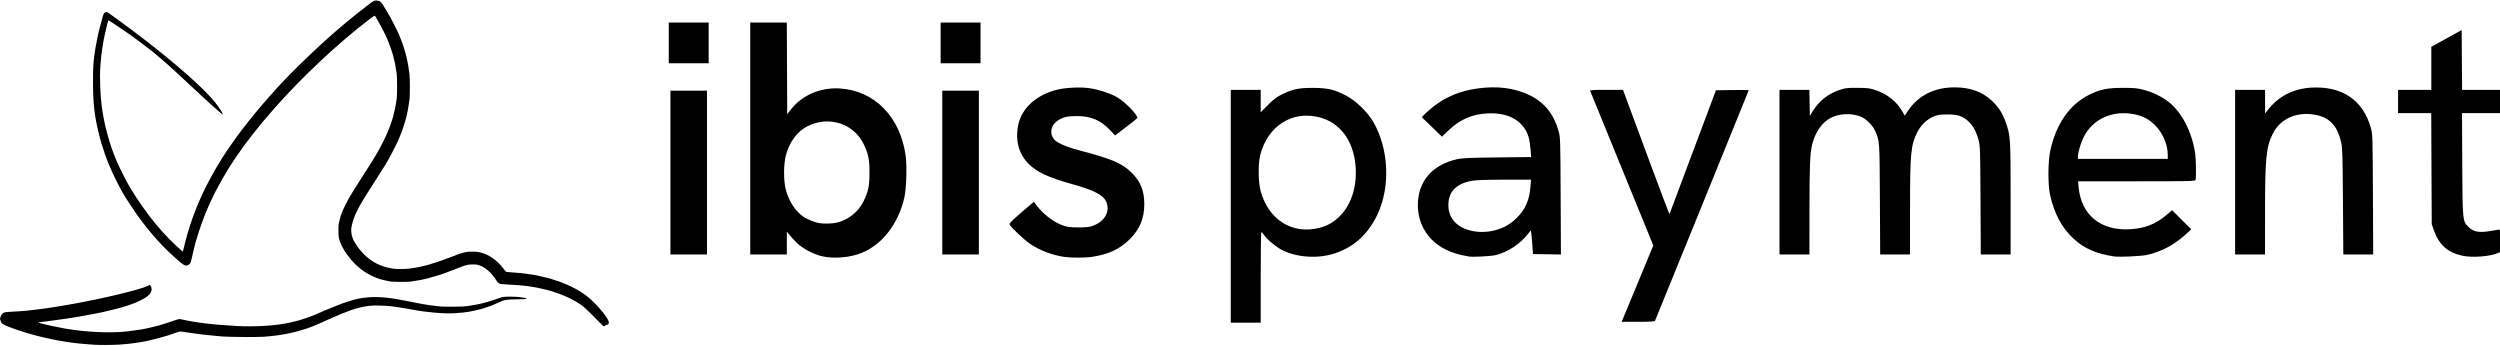
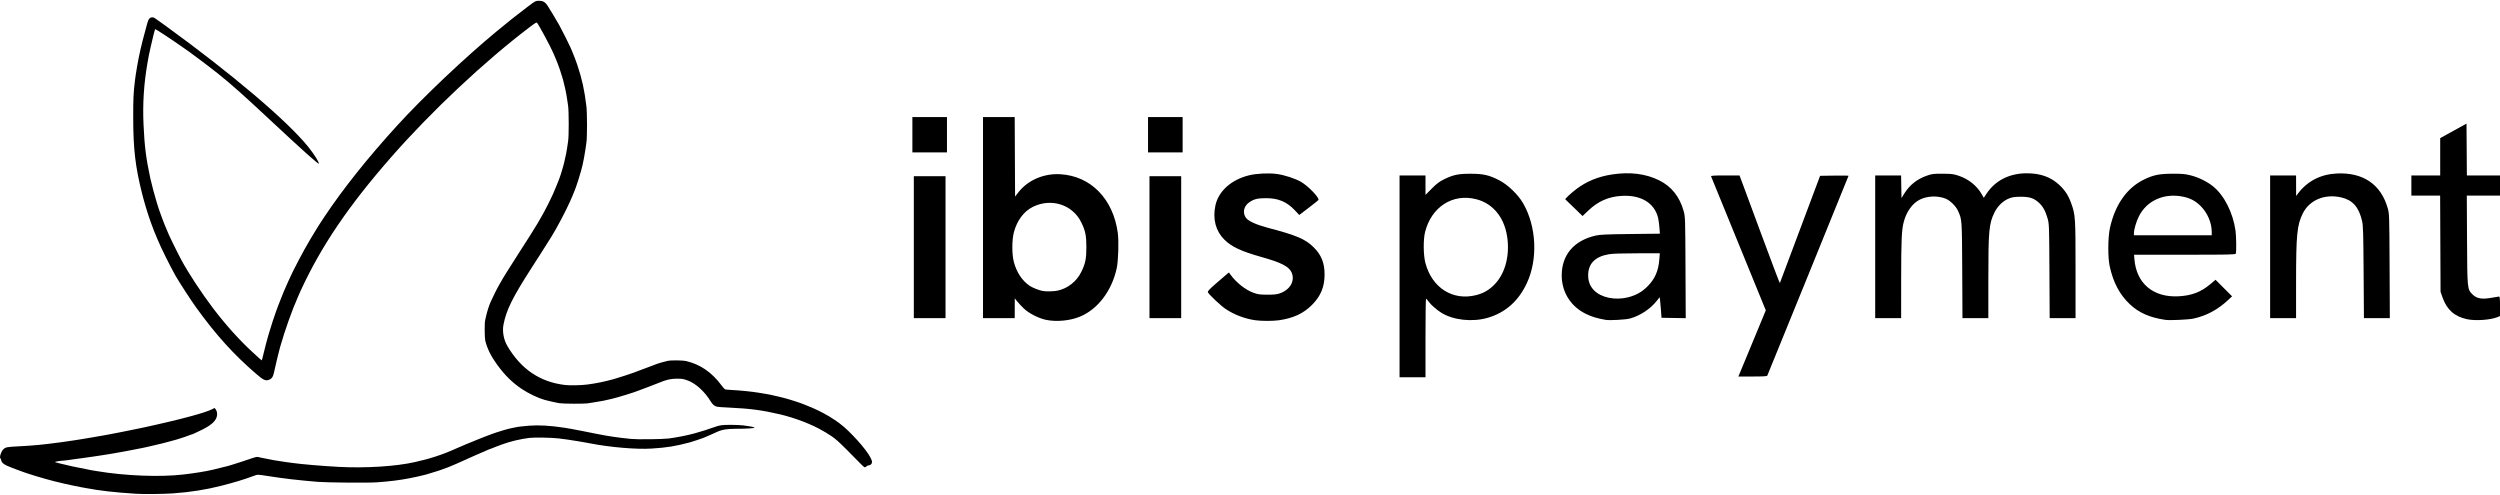
- <svg xmlns="http://www.w3.org/2000/svg" viewBox="0 0 3007 415" fill="currentColor" role="img" aria-label="ibis payment">
-   <path transform="translate(0.00 0.00) scale(0.80926)" d="M141.25 512.44C118.43 510.96 103.93 509.32 89.00 506.50C87.76 506.27 85.29 505.82 83.50 505.50C80.47 504.97 79.43 504.76 73.88 503.53C72.71 503.27 69.61 502.59 67.00 502.02C62.41 501.01 61.34 500.75 56.50 499.50C49.25 497.62 46.03 496.72 37.00 494.02C32.45 492.67 24.62 490.10 23.25 489.52C22.70 489.29 21.46 488.83 20.50 488.50C19.54 488.17 18.30 487.72 17.75 487.50C17.20 487.28 14.84 486.38 12.50 485.50C4.29 482.42 1.80 480.64 1.16 477.42C1.00 476.63 0.67 475.86 0.44 475.71C-0.86 474.91 1.18 468.45 3.38 466.40C5.93 464.02 6.75 463.86 19.75 463.18C36.11 462.31 43.18 461.63 63.00 459.01C68.06 458.34 73.44 457.56 77.00 456.98C78.79 456.69 81.60 456.25 83.25 456.00C87.34 455.38 91.66 454.66 95.25 454.00C96.90 453.70 99.49 453.25 101.00 453.00C102.51 452.75 105.04 452.31 106.62 452.02C108.21 451.74 110.68 451.29 112.12 451.04C114.50 450.62 116.51 450.23 125.50 448.46C127.01 448.16 129.15 447.73 130.25 447.50C131.35 447.27 133.60 446.82 135.25 446.50C136.90 446.18 139.15 445.72 140.25 445.48C141.35 445.25 143.49 444.80 145.00 444.50C146.51 444.20 148.71 443.74 149.88 443.47C151.04 443.21 153.01 442.77 154.25 442.50C155.49 442.23 157.51 441.77 158.75 441.50C159.99 441.23 161.96 440.79 163.12 440.53C165.12 440.08 167.80 439.46 178.38 436.97C184.15 435.61 190.53 433.98 198.75 431.77C208.75 429.07 217.01 426.34 220.23 424.67L222.70 423.39L223.80 424.76C224.40 425.51 225.03 427.00 225.20 428.07C226.26 434.69 221.53 440.17 209.75 445.97C202.75 449.42 199.21 451.00 198.50 451.00C198.22 451.00 197.60 451.22 197.12 451.49C196.23 451.99 186.56 455.27 183.62 456.06C182.73 456.30 181.27 456.71 180.38 456.97C178.33 457.55 171.66 459.34 170.00 459.75C169.31 459.92 167.96 460.26 167.00 460.50C164.96 461.03 157.15 462.86 154.25 463.49C153.15 463.73 151.24 464.16 150.00 464.44C148.76 464.72 147.19 465.04 146.50 465.16C145.81 465.28 143.45 465.74 141.25 466.19C134.10 467.64 124.08 469.49 117.88 470.52C116.29 470.79 113.71 471.22 112.12 471.49C110.54 471.75 107.56 472.22 105.50 472.52C103.44 472.82 100.51 473.26 99.00 473.51C97.49 473.75 94.45 474.19 92.25 474.49C90.05 474.79 86.79 475.25 85.00 475.51C83.21 475.76 79.84 476.22 77.50 476.51C75.16 476.80 72.00 477.25 70.47 477.52C68.94 477.78 67.03 478.00 66.22 478.00C64.03 477.99 57.00 479.13 57.00 479.48C57.00 479.65 58.74 480.19 60.87 480.67C63.01 481.15 65.54 481.75 66.50 482.00C68.11 482.42 70.52 482.98 75.00 483.99C79.05 484.91 92.46 487.61 95.00 488.02C96.51 488.26 99.21 488.71 101.00 489.01C129.99 493.86 166.20 495.26 190.00 492.47C202.75 490.97 212.86 489.34 220.75 487.51C227.56 485.93 235.93 483.86 237.00 483.50C237.69 483.26 239.94 482.57 242.00 481.96C245.82 480.84 255.72 477.59 262.50 475.24C265.07 474.34 266.72 474.04 267.75 474.27C268.57 474.45 270.04 474.78 271.00 474.99C279.05 476.78 289.06 478.55 296.50 479.51C298.84 479.81 302.21 480.26 304.00 480.51C313.52 481.83 333.54 483.53 350.75 484.49C379.04 486.05 410.64 484.09 430.75 479.51C436.02 478.31 441.87 476.88 443.00 476.52C443.69 476.30 445.26 475.83 446.50 475.48C453.40 473.53 463.06 470.07 469.00 467.40C470.24 466.85 471.98 466.08 472.88 465.70C473.77 465.31 475.29 464.66 476.25 464.25C477.21 463.84 478.79 463.16 479.75 462.75C480.71 462.34 482.23 461.68 483.12 461.29C484.02 460.90 485.99 460.09 487.50 459.50C489.01 458.91 491.04 458.08 492.00 457.66C492.96 457.24 494.20 456.73 494.75 456.52C495.30 456.31 496.31 455.91 497.00 455.63C497.69 455.36 498.81 454.91 499.50 454.63C500.19 454.36 501.31 453.90 502.00 453.62C502.69 453.33 504.60 452.60 506.25 452.00C507.90 451.40 509.70 450.71 510.25 450.48C511.53 449.93 519.57 447.33 522.50 446.51C523.74 446.17 525.31 445.70 526.00 445.48C526.69 445.26 528.04 444.93 529.00 444.74C529.96 444.55 531.65 444.19 532.75 443.94C537.18 442.94 541.13 442.42 548.99 441.80C559.33 440.99 570.81 441.66 586.00 443.95C589.87 444.54 596.58 445.76 603.25 447.09C604.62 447.36 606.65 447.76 607.75 447.98C608.85 448.20 613.69 449.16 618.50 450.13C631.50 452.73 640.36 454.04 655.00 455.53C661.48 456.19 687.79 455.87 694.00 455.06C702.70 453.93 712.88 451.92 720.75 449.78C726.87 448.12 734.66 445.66 740.75 443.47C746.99 441.23 748.96 440.94 758.12 440.92C763.00 440.91 768.97 441.15 771.37 441.47C779.12 442.49 782.50 443.15 783.00 443.75C783.58 444.45 775.09 444.99 763.50 445.00C759.29 445.00 754.68 445.30 752.50 445.72C747.61 446.65 747.19 446.80 740.25 450.00C737.15 451.43 734.08 452.77 732.12 453.55C731.51 453.80 730.49 454.22 729.88 454.48C728.44 455.09 718.23 458.49 716.25 459.02C700.45 463.20 692.54 464.48 676.02 465.54C660.54 466.53 633.04 464.19 612.50 460.15C610.44 459.75 607.40 459.19 605.75 458.92C604.10 458.64 601.51 458.20 600.00 457.94C593.78 456.86 585.02 455.58 579.50 454.96C572.09 454.12 554.66 453.83 549.50 454.45C540.24 455.58 529.79 458.05 521.62 461.04C514.46 463.66 513.09 464.18 511.13 465.06C509.96 465.58 508.82 466.00 508.58 466.00C508.35 466.00 507.50 466.31 506.70 466.70C505.90 467.08 504.41 467.75 503.38 468.20C499.76 469.75 497.99 470.51 496.38 471.19C495.48 471.57 493.68 472.36 492.38 472.94C491.07 473.52 488.93 474.48 487.62 475.06C486.32 475.64 484.12 476.63 482.75 477.26C481.38 477.89 479.18 478.88 477.88 479.45C476.57 480.03 474.43 480.97 473.12 481.55C467.63 483.99 462.25 486.11 458.50 487.32C457.26 487.72 455.80 488.24 455.25 488.47C454.38 488.84 446.77 491.18 442.25 492.46C439.01 493.38 429.92 495.42 424.50 496.44C413.98 498.42 404.90 499.55 391.50 500.54C382.39 501.21 339.20 500.87 329.50 500.05C308.41 498.26 295.78 496.79 278.00 494.04C266.78 492.30 267.65 492.30 263.00 494.01C252.35 497.91 243.84 500.50 230.00 504.05C213.94 508.18 197.53 510.77 179.50 512.04C169.43 512.74 149.20 512.96 141.25 512.44ZM892.97 481.12C890.95 478.99 884.54 472.50 878.73 466.69C870.40 458.37 867.04 455.39 862.95 452.65C860.09 450.74 857.41 449.03 857.00 448.85C856.59 448.67 855.12 447.85 853.75 447.02C843.12 440.63 824.85 433.61 809.50 430.01C791.07 425.69 778.71 424.04 757.09 423.03C751.23 422.76 745.61 422.38 744.59 422.19C741.64 421.64 739.58 419.98 737.51 416.50C731.78 406.89 722.28 398.11 714.41 395.14C709.27 393.21 708.13 393.00 702.61 393.00C695.98 393.00 691.61 394.03 683.00 397.61C681.50 398.24 681.27 398.33 674.25 401.00C671.23 402.15 667.51 403.55 666.00 404.10C664.49 404.65 662.80 405.29 662.25 405.53C658.52 407.13 641.31 412.42 634.75 413.98C626.93 415.84 624.84 416.25 616.75 417.50C614.83 417.80 612.00 418.26 610.47 418.52C606.58 419.19 584.78 419.12 580.38 418.42C577.14 417.91 569.30 416.14 565.25 415.02C558.62 413.17 548.60 408.40 541.75 403.83C531.71 397.14 524.07 389.64 515.98 378.53C509.45 369.56 505.60 361.76 503.58 353.37C502.89 350.54 502.80 335.14 503.46 332.56C503.71 331.56 504.18 329.51 504.50 328.00C505.44 323.61 507.44 317.34 509.12 313.50C511.30 308.50 516.27 298.56 518.08 295.57C519.13 293.83 520.00 292.33 520.00 292.25C520.00 291.76 530.51 274.92 539.50 261.00C556.81 234.22 561.92 225.66 568.92 211.75C573.01 203.61 575.18 198.81 577.84 192.00C579.08 188.84 580.28 185.80 580.51 185.25C581.05 183.97 582.69 178.90 583.49 176.00C583.83 174.76 584.29 173.19 584.51 172.50C584.98 171.02 585.87 167.20 587.46 159.88C587.72 158.71 588.16 156.18 588.45 154.25C588.74 152.32 589.26 148.84 589.61 146.50C590.45 140.93 590.43 115.25 589.58 109.75C589.24 107.55 588.74 104.17 588.46 102.25C587.94 98.67 587.34 95.47 586.44 91.50C585.11 85.62 584.88 84.67 584.51 83.50C584.29 82.81 583.83 81.24 583.48 80.00C582.14 75.25 579.89 68.61 578.39 65.00C578.10 64.31 577.69 63.30 577.48 62.75C577.27 62.20 576.66 60.74 576.12 59.50C575.59 58.26 574.72 56.24 574.20 55.01C571.33 48.25 559.00 25.35 557.28 23.58C556.74 23.03 555.36 23.87 549.19 28.55C503.08 63.52 447.87 115.34 406.47 162.52C361.85 213.38 333.55 255.08 312.04 301.67C310.92 304.11 310.00 306.18 310.00 306.28C310.00 306.39 309.46 307.66 308.79 309.11C303.80 320.04 295.22 344.11 291.44 357.75C291.13 358.85 290.70 360.31 290.48 361.00C289.74 363.26 285.43 381.27 284.44 386.25C283.42 391.31 281.81 393.48 278.36 394.42C275.23 395.26 272.94 394.10 266.00 388.13C242.55 367.95 223.98 347.43 203.66 319.25C198.30 311.81 186.17 293.16 182.36 286.50C176.69 276.59 166.43 255.86 163.41 248.25C162.87 246.88 162.08 244.96 161.66 244.00C161.24 243.04 160.70 241.74 160.45 241.12C160.20 240.51 159.80 239.49 159.55 238.88C159.30 238.26 158.65 236.51 158.10 235.00C157.55 233.49 156.72 231.25 156.26 230.03C155.30 227.45 152.42 218.68 151.58 215.75C151.27 214.65 150.55 212.18 149.98 210.25C149.42 208.32 148.74 205.91 148.48 204.88C148.21 203.84 147.79 202.16 147.52 201.12C140.45 173.29 138.25 154.43 138.25 121.75C138.25 101.91 138.48 96.88 140.00 84.00C140.89 76.44 143.21 62.98 144.95 55.25C145.20 54.15 145.64 52.12 145.93 50.75C146.22 49.38 147.24 45.21 148.19 41.50C149.74 35.46 150.54 32.49 152.04 27.12C152.29 26.23 152.70 24.77 152.94 23.88C154.11 19.57 155.51 18.00 158.16 18.00C159.78 18.00 159.47 17.81 171.75 26.70C240.89 76.81 298.75 125.94 320.08 152.64C326.24 160.36 331.66 169.00 330.85 169.82C330.19 170.48 313.80 155.78 279.75 123.99C251.87 97.96 240.84 88.15 225.94 76.15C219.86 71.25 201.84 57.60 196.72 54.02C195.36 53.07 191.55 50.39 188.25 48.07C178.42 41.16 161.38 29.95 161.11 30.22C160.63 30.70 158.90 37.44 156.54 48.00C154.31 57.97 154.43 57.39 153.02 65.50C149.29 86.97 147.97 107.66 148.96 129.33C150.01 152.20 151.49 163.87 156.04 185.25C157.15 190.46 161.10 205.23 162.77 210.42C163.45 212.53 164.24 215.04 164.54 216.00C164.83 216.96 165.51 218.93 166.04 220.38C166.57 221.82 167.47 224.29 168.05 225.88C169.29 229.27 169.67 230.28 170.43 232.12C170.74 232.88 171.20 234.01 171.45 234.62C171.70 235.24 172.37 236.82 172.95 238.12C173.53 239.42 174.00 240.58 174.00 240.69C174.00 241.49 183.60 261.17 188.05 269.50C195.24 282.93 208.93 303.79 221.21 320.02C233.63 336.43 248.40 352.88 261.52 364.94C269.57 372.34 271.43 374.00 271.65 374.00C271.75 374.00 272.14 372.71 272.50 371.12C272.86 369.54 273.71 366.11 274.38 363.50C275.05 360.89 275.78 357.96 276.01 357.00C276.40 355.38 276.65 354.46 278.00 349.75C278.27 348.79 278.71 347.27 278.96 346.38C280.47 341.01 285.55 325.38 286.47 323.25C286.70 322.70 287.17 321.46 287.50 320.50C287.83 319.54 288.28 318.30 288.51 317.75C288.73 317.20 289.96 314.05 291.25 310.75C292.53 307.45 293.90 304.02 294.29 303.12C294.68 302.23 295.31 300.77 295.70 299.88C296.08 298.98 296.87 297.18 297.45 295.88C298.03 294.57 298.97 292.43 299.55 291.12C304.32 280.34 315.16 259.74 322.52 247.50C329.73 235.51 330.93 233.59 336.66 225.00C356.18 195.72 381.31 164.19 411.90 130.61C438.79 101.08 481.89 60.25 515.50 32.47C528.29 21.90 533.53 17.75 547.00 7.45C555.37 1.05 555.85 0.79 559.49 0.79C563.45 0.79 565.72 2.11 568.24 5.84C570.09 8.60 577.97 21.72 580.49 26.25C582.95 30.66 591.10 46.90 592.17 49.50C592.68 50.74 593.39 52.42 593.76 53.25C595.26 56.66 597.69 63.03 599.10 67.25C604.13 82.37 606.43 92.78 608.57 110.25C609.42 117.18 609.44 142.53 608.59 148.00C608.23 150.34 607.71 153.94 607.42 156.00C606.85 160.13 605.24 168.76 604.53 171.50C604.27 172.46 603.57 175.16 602.97 177.50C601.91 181.58 598.41 192.68 597.52 194.75C597.29 195.30 596.59 197.10 595.96 198.75C595.34 200.40 594.33 202.88 593.72 204.25C593.11 205.62 592.12 207.88 591.51 209.25C587.37 218.67 577.86 236.68 572.37 245.50C567.98 252.54 565.43 256.57 560.50 264.25C557.67 268.65 553.63 274.95 551.51 278.25C531.78 308.97 525.51 321.64 522.52 336.90C521.15 343.89 522.72 352.60 526.53 359.05C540.75 383.17 560.30 396.41 586.26 399.53C591.50 400.16 603.26 399.91 609.75 399.04C619.24 397.76 626.94 396.18 636.70 393.52C640.66 392.45 656.37 387.35 658.25 386.53C658.80 386.29 660.49 385.65 662.00 385.10C665.30 383.90 672.85 381.07 674.25 380.50C674.80 380.28 676.60 379.60 678.25 379.00C679.90 378.40 681.70 377.71 682.25 377.47C683.28 377.03 688.46 375.59 692.63 374.58C696.16 373.72 708.26 373.84 712.27 374.77C726.91 378.17 739.06 386.63 749.22 400.50C750.53 402.29 752.00 403.90 752.50 404.09C753.00 404.28 756.19 404.57 759.58 404.74C767.89 405.14 780.11 406.38 787.00 407.51C788.51 407.76 791.33 408.22 793.25 408.53C795.17 408.84 797.65 409.28 798.75 409.51C804.06 410.63 813.81 412.94 815.50 413.48C816.19 413.70 817.76 414.17 819.00 414.51C821.94 415.34 829.97 417.94 831.25 418.48C831.80 418.71 834.16 419.64 836.50 420.54C854.09 427.30 869.47 436.58 879.93 446.73C894.38 460.77 905.00 474.69 905.00 479.58C905.00 481.38 903.35 482.96 901.45 482.98C900.74 482.99 899.75 483.45 899.25 484.00C898.75 484.55 897.96 485.00 897.49 485.00C897.02 485.00 894.98 483.26 892.97 481.12Z" />
-   <path transform="translate(760.38 7.07) scale(1)" d="M229.50 301.40C219.08 299.25 205.29 292.13 198.23 285.23C195.00 282.08 190.94 277.70 189.21 275.50L186.07 271.50L186.03 285.25L186.00 299.00L164.00 299.00L142.00 299.00L142.00 159.50L142.00 20.00L163.99 20.00L185.98 20.00L186.24 75.13L186.50 130.26L191.25 124.22C204.50 107.35 226.49 97.95 249.48 99.32C291.64 101.84 322.62 133.53 329.02 180.68C330.61 192.43 329.77 219.70 327.49 230.00C320.56 261.32 301.33 286.60 276.58 296.90C262.90 302.60 244.07 304.39 229.50 301.40ZM519.58 301.89C505.14 299.79 490.72 294.29 478.74 286.33C472.09 281.91 456.06 266.86 454.13 263.23C453.37 261.81 455.33 259.65 465.21 251.00C471.81 245.22 478.57 239.41 480.24 238.07L483.27 235.65L485.36 238.57C493.23 249.57 506.22 259.84 517.28 263.81C523.48 266.04 526.19 266.41 536.50 266.45C545.59 266.49 549.75 266.06 553.68 264.69C568.39 259.56 575.39 247.06 570.09 235.38C566.43 227.32 555.48 221.74 528.50 214.19C500.30 206.29 486.87 200.00 476.86 190.01C464.84 178.02 460.50 161.45 464.47 142.73C468.64 123.04 486.17 107.14 510.50 100.96C520.95 98.30 538.04 97.41 549.50 98.92C560.25 100.33 575.73 105.40 583.62 110.10C593.80 116.15 609.17 132.30 607.43 135.11C607.15 135.57 601.05 140.43 593.88 145.91L580.84 155.87L574.44 149.08C563.58 137.58 551.60 132.55 535.00 132.54C523.12 132.53 518.38 133.65 511.79 138.01C503.83 143.29 501.74 152.62 506.91 159.88C510.06 164.30 521.32 169.41 537.00 173.55C577.24 184.16 589.12 189.19 600.62 200.50C611.47 211.17 615.97 222.30 615.97 238.50C615.97 255.56 610.65 268.41 598.54 280.60C586.65 292.58 572.61 299.09 552.50 301.96C544.23 303.14 527.91 303.11 519.58 301.89ZM46.00 200.50L46.00 102.00L68.00 102.00L90.00 102.00L90.00 200.50L90.00 299.00L68.00 299.00L46.00 299.00L46.00 200.50ZM373.00 200.50L373.00 102.00L395.00 102.00L417.00 102.00L417.00 200.50L417.00 299.00L395.00 299.00L373.00 299.00L373.00 200.50ZM245.20 260.89C259.45 257.92 271.87 248.18 278.38 234.86C284.06 223.24 285.44 216.54 285.44 200.50C285.44 184.46 284.06 177.76 278.38 166.14C266.33 141.49 236.88 131.98 211.36 144.50C198.80 150.66 189.19 163.43 184.88 179.69C181.99 190.59 181.97 210.33 184.83 221.14C188.62 235.41 196.23 246.95 206.50 253.99C210.47 256.71 220.19 260.57 225.00 261.33C230.26 262.17 240.12 261.95 245.20 260.89ZM44.00 44.50L44.00 20.00L68.00 20.00L92.00 20.00L92.00 44.50L92.00 69.00L68.00 69.00L44.00 69.00L44.00 44.50ZM371.00 44.50L371.00 20.00L395.00 20.00L419.00 20.00L419.00 44.50L419.00 69.00L395.00 69.00L371.00 69.00L371.00 44.50Z" />
-   <path transform="translate(1432.38 15.07) scale(1)" d="M48.00 233.00L48.00 93.00L66.00 93.00L84.00 93.00L84.00 106.49L84.00 119.99L92.75 111.19C99.81 104.09 103.14 101.60 110.00 98.23C122.60 92.05 129.81 90.58 147.00 90.64C164.44 90.70 172.37 92.53 186.27 99.68C198.22 105.82 212.35 119.40 219.38 131.50C238.11 163.71 240.19 209.48 224.44 242.85C212.81 267.51 194.73 283.44 170.31 290.54C149.02 296.73 122.52 293.83 105.97 283.51C99.37 279.40 91.43 272.42 88.27 267.96C86.75 265.81 85.16 264.03 84.75 264.02C84.34 264.01 84.00 288.52 84.00 318.50L84.00 373.00L66.00 373.00L48.00 373.00L48.00 233.00ZM522.42 361.75C524.78 356.11 533.34 335.45 541.45 315.84L556.20 280.18L518.49 187.84C497.75 137.05 480.55 94.94 480.28 94.25C479.90 93.28 484.18 93.00 499.75 93.00L519.72 93.00L521.72 98.25C522.81 101.14 535.34 134.95 549.55 173.40C563.77 211.84 575.54 242.89 575.71 242.40C575.89 241.90 588.52 208.20 603.80 167.50L631.56 93.50L651.28 93.23C662.13 93.08 671.00 93.20 671.00 93.49C671.00 93.78 645.75 156.01 614.89 231.76C584.03 307.52 558.55 370.06 558.28 370.75C557.91 371.69 552.89 372.00 537.95 372.00L518.12 372.00L522.42 361.75ZM334.00 293.40C321.61 291.14 315.14 289.20 307.00 285.29C285.76 275.12 273.08 255.19 273.02 231.89C272.94 203.36 289.88 183.38 320.00 176.46C326.22 175.04 334.48 174.66 368.38 174.28L409.26 173.81L408.57 165.15C408.19 160.39 407.39 154.47 406.79 152.00C401.76 131.21 383.23 119.90 356.50 121.33C338.19 122.30 323.46 128.77 309.82 141.80L301.94 149.33L290.22 137.92C283.77 131.65 278.30 126.39 278.06 126.24C277.18 125.68 285.73 117.65 293.39 111.86C307.59 101.10 324.04 94.41 343.31 91.55C368.00 87.89 389.49 90.58 407.96 99.65C425.26 108.15 436.67 122.41 442.23 142.50C444.40 150.35 444.45 151.81 444.77 220.77L445.09 291.05L428.29 290.77L411.50 290.50L410.71 279.50C410.28 273.45 409.69 267.03 409.41 265.22L408.90 261.95L405.09 266.77C395.88 278.42 381.67 287.79 367.50 291.58C361.68 293.14 339.25 294.35 334.00 293.40ZM1110.50 293.38C1088.67 290.08 1074.14 283.68 1061.37 271.73C1047.32 258.58 1038.28 241.51 1033.35 218.80C1030.69 206.55 1030.88 178.95 1033.72 166.00C1040.75 133.86 1057.05 110.49 1080.50 98.93C1093.80 92.38 1101.94 90.68 1120.50 90.61C1133.91 90.56 1137.96 90.92 1145.50 92.81C1156.41 95.54 1168.39 101.36 1176.60 107.94C1192.16 120.38 1204.40 144.39 1207.97 169.50C1209.06 177.21 1209.35 198.92 1208.39 201.42C1207.85 202.84 1200.67 203.00 1137.49 203.00L1067.19 203.00L1067.70 209.25C1070.44 243.09 1094.04 262.73 1129.50 260.67C1147.40 259.62 1160.03 254.76 1172.91 243.94L1180.26 237.77L1191.73 249.25L1203.21 260.72L1198.12 265.49C1183.38 279.27 1167.72 287.71 1149.55 291.64C1142.69 293.12 1116.51 294.29 1110.50 293.38ZM1529.21 292.47C1511.80 288.70 1501.30 279.37 1495.28 262.37L1492.50 254.50L1492.20 187.75L1491.91 121.00L1471.95 121.00L1452.00 121.00L1452.00 107.00L1452.00 93.00L1472.00 93.00L1492.00 93.00L1492.00 67.10L1492.00 41.21L1510.25 31.13L1528.50 21.06L1528.76 57.03L1529.02 93.00L1552.01 93.00L1575.00 93.00L1575.00 107.00L1575.00 121.00L1551.96 121.00L1528.91 121.00L1529.23 182.25C1529.59 251.16 1529.56 250.79 1536.88 258.11C1542.84 264.07 1550.30 265.25 1564.66 262.50C1568.97 261.68 1573.06 261.00 1573.75 261.00C1574.69 261.00 1575.00 264.38 1575.00 274.55L1575.00 288.10L1571.58 289.53C1561.91 293.57 1540.96 295.03 1529.21 292.47ZM708.00 192.00L708.00 93.00L725.97 93.00L743.95 93.00L744.22 108.68L744.50 124.36L748.16 118.43C755.60 106.38 766.00 98.08 779.67 93.30C786.81 90.80 788.74 90.56 801.50 90.61C813.89 90.65 816.43 90.96 823.58 93.32C837.48 97.90 849.06 107.17 855.96 119.25L858.69 124.04L862.51 118.27C874.63 99.96 894.31 90.00 918.37 90.00C937.35 90.00 951.95 95.26 963.61 106.29C971.67 113.91 976.25 121.07 980.19 132.20C985.81 148.08 986.00 151.13 986.00 224.13L986.00 291.00L968.05 291.00L950.11 291.00L949.76 225.75C949.43 162.21 949.37 160.30 947.23 152.68C944.35 142.36 940.64 135.76 934.76 130.47C928.02 124.41 921.86 122.48 909.50 122.57C901.60 122.62 898.29 123.10 893.75 124.89C885.51 128.12 877.84 135.50 873.52 144.34C865.86 160.05 865.00 169.42 865.00 237.75L865.00 291.00L847.05 291.00L829.10 291.00L828.76 224.75C828.39 153.48 828.47 154.62 823.02 142.31C819.99 135.47 811.70 127.41 805.20 124.97C793.92 120.75 780.02 121.42 769.62 126.69C759.52 131.81 751.20 143.55 747.53 157.84C744.69 168.88 744.07 183.14 744.03 237.75L744.00 291.00L726.00 291.00L708.00 291.00L708.00 192.00ZM1256.00 192.00L1256.00 93.00L1274.00 93.00L1292.00 93.00L1292.05 107.25L1292.09 121.50L1294.74 118.00C1307.60 100.97 1325.83 91.50 1348.00 90.31C1384.81 88.34 1409.90 105.34 1419.21 138.56C1421.40 146.38 1421.44 147.63 1421.77 218.75L1422.10 291.00L1404.13 291.00L1386.17 291.00L1385.73 227.25C1385.34 171.69 1385.07 162.55 1383.58 156.13C1379.14 136.98 1370.58 127.23 1354.99 123.56C1331.89 118.11 1310.46 127.05 1301.19 146.00C1293.31 162.10 1292.02 175.50 1292.01 241.25L1292.00 291.00L1274.00 291.00L1256.00 291.00L1256.00 192.00ZM365.40 262.02C376.13 259.28 384.38 254.62 392.00 247.00C402.40 236.60 407.21 225.60 408.49 209.25L409.14 201.00L377.32 201.03C355.26 201.06 343.20 201.48 338.00 202.41C319.21 205.77 309.82 215.39 309.72 231.41C309.67 239.91 312.24 246.57 317.80 252.34C327.73 262.63 347.38 266.63 365.40 262.02ZM154.44 259.01C164.52 256.44 172.06 252.08 179.52 244.54C193.62 230.28 200.44 207.26 197.90 182.54C194.88 153.07 178.86 132.23 154.44 125.99C121.79 117.63 92.29 136.54 83.41 171.50C80.77 181.91 81.00 203.80 83.86 214.50C93.12 249.13 121.96 267.32 154.44 259.01ZM1174.99 171.25C1174.95 158.63 1169.02 144.82 1159.63 135.47C1152.59 128.46 1145.44 124.62 1135.48 122.51C1109.15 116.94 1084.71 127.82 1073.78 150.00C1070.11 157.45 1067.04 167.99 1067.01 173.25L1067.00 176.00L1121.00 176.00L1175.00 176.00L1174.99 171.25Z" />
+ <svg xmlns="http://www.w3.org/2000/svg" viewBox="0 0 3469 686" fill="currentColor" role="img" aria-label="ibis payment">
+   <path transform="translate(0.00 0.00) scale(1.33704)" d="M141.25 512.44C118.43 510.96 103.93 509.32 89.00 506.50C87.76 506.27 85.29 505.82 83.50 505.50C80.47 504.97 79.43 504.76 73.88 503.53C72.71 503.27 69.61 502.59 67.00 502.02C62.41 501.01 61.34 500.75 56.50 499.50C49.25 497.62 46.03 496.72 37.00 494.02C32.45 492.67 24.62 490.10 23.25 489.52C22.70 489.29 21.46 488.83 20.50 488.50C19.54 488.17 18.30 487.72 17.75 487.50C17.20 487.28 14.84 486.38 12.50 485.50C4.29 482.42 1.80 480.64 1.16 477.42C1.00 476.63 0.67 475.86 0.44 475.71C-0.86 474.91 1.18 468.45 3.38 466.40C5.93 464.02 6.75 463.86 19.75 463.18C36.11 462.31 43.18 461.63 63.00 459.01C68.06 458.34 73.44 457.56 77.00 456.98C78.79 456.69 81.60 456.25 83.25 456.00C87.34 455.38 91.66 454.66 95.25 454.00C96.90 453.70 99.49 453.25 101.00 453.00C102.51 452.75 105.04 452.31 106.62 452.02C108.21 451.74 110.68 451.29 112.12 451.04C114.50 450.62 116.51 450.23 125.50 448.46C127.01 448.16 129.15 447.73 130.25 447.50C131.35 447.27 133.60 446.82 135.25 446.50C136.90 446.18 139.15 445.72 140.25 445.48C141.35 445.25 143.49 444.80 145.00 444.50C146.51 444.20 148.71 443.74 149.88 443.47C151.04 443.21 153.01 442.77 154.25 442.50C155.49 442.23 157.51 441.77 158.75 441.50C159.99 441.23 161.96 440.79 163.12 440.53C165.12 440.08 167.80 439.46 178.38 436.97C184.15 435.61 190.53 433.98 198.75 431.77C208.75 429.07 217.01 426.34 220.23 424.67L222.70 423.39L223.80 424.76C224.40 425.51 225.03 427.00 225.20 428.07C226.26 434.69 221.53 440.17 209.75 445.97C202.75 449.42 199.21 451.00 198.50 451.00C198.22 451.00 197.60 451.22 197.12 451.49C196.23 451.99 186.56 455.27 183.62 456.06C182.73 456.30 181.27 456.71 180.38 456.97C178.33 457.55 171.66 459.34 170.00 459.75C169.31 459.92 167.96 460.26 167.00 460.50C164.96 461.03 157.15 462.86 154.25 463.49C153.15 463.73 151.24 464.16 150.00 464.44C148.76 464.72 147.19 465.04 146.50 465.16C145.81 465.28 143.45 465.74 141.25 466.19C134.10 467.64 124.08 469.49 117.88 470.52C116.29 470.79 113.71 471.22 112.12 471.49C110.54 471.75 107.56 472.22 105.50 472.52C103.44 472.82 100.51 473.26 99.00 473.51C97.49 473.75 94.45 474.19 92.25 474.49C90.05 474.79 86.79 475.25 85.00 475.51C83.21 475.76 79.84 476.22 77.50 476.51C75.16 476.80 72.00 477.25 70.47 477.52C68.94 477.78 67.03 478.00 66.22 478.00C64.03 477.99 57.00 479.13 57.00 479.48C57.00 479.65 58.74 480.19 60.87 480.67C63.01 481.15 65.54 481.75 66.50 482.00C68.11 482.42 70.52 482.98 75.00 483.99C79.05 484.91 92.46 487.61 95.00 488.02C96.51 488.26 99.21 488.71 101.00 489.01C129.99 493.86 166.20 495.26 190.00 492.47C202.75 490.97 212.86 489.34 220.75 487.51C227.56 485.93 235.93 483.86 237.00 483.50C237.69 483.26 239.94 482.57 242.00 481.96C245.82 480.84 255.72 477.59 262.50 475.24C265.07 474.34 266.72 474.04 267.75 474.27C268.57 474.45 270.04 474.78 271.00 474.99C279.05 476.78 289.06 478.55 296.50 479.51C298.84 479.81 302.21 480.26 304.00 480.51C313.52 481.83 333.54 483.53 350.75 484.49C379.04 486.05 410.64 484.09 430.75 479.51C436.02 478.31 441.87 476.88 443.00 476.52C443.69 476.30 445.26 475.83 446.50 475.48C453.40 473.53 463.06 470.07 469.00 467.40C470.24 466.85 471.98 466.08 472.88 465.70C473.77 465.31 475.29 464.66 476.25 464.25C477.21 463.84 478.79 463.16 479.75 462.75C480.71 462.34 482.23 461.68 483.12 461.29C484.02 460.90 485.99 460.09 487.50 459.50C489.01 458.91 491.04 458.08 492.00 457.66C492.96 457.24 494.20 456.73 494.75 456.52C495.30 456.31 496.31 455.91 497.00 455.63C497.69 455.36 498.81 454.91 499.50 454.63C500.19 454.36 501.31 453.90 502.00 453.62C502.69 453.33 504.60 452.60 506.25 452.00C507.90 451.40 509.70 450.71 510.25 450.48C511.53 449.93 519.57 447.33 522.50 446.51C523.74 446.17 525.31 445.70 526.00 445.48C526.69 445.26 528.04 444.93 529.00 444.74C529.96 444.55 531.65 444.19 532.75 443.94C537.18 442.94 541.13 442.42 548.99 441.80C559.33 440.99 570.81 441.66 586.00 443.95C589.87 444.54 596.58 445.76 603.25 447.09C604.62 447.36 606.65 447.76 607.75 447.98C608.85 448.20 613.69 449.16 618.50 450.13C631.50 452.73 640.36 454.04 655.00 455.53C661.48 456.19 687.79 455.87 694.00 455.06C702.70 453.93 712.88 451.92 720.75 449.78C726.87 448.12 734.66 445.66 740.75 443.47C746.99 441.23 748.96 440.94 758.12 440.92C763.00 440.91 768.97 441.15 771.37 441.47C779.12 442.49 782.50 443.15 783.00 443.75C783.58 444.45 775.09 444.99 763.50 445.00C759.29 445.00 754.68 445.30 752.50 445.72C747.61 446.65 747.19 446.80 740.25 450.00C737.15 451.43 734.08 452.77 732.12 453.55C731.51 453.80 730.49 454.22 729.88 454.48C728.44 455.09 718.23 458.49 716.25 459.02C700.45 463.20 692.54 464.48 676.02 465.54C660.54 466.53 633.04 464.19 612.50 460.15C610.44 459.75 607.40 459.19 605.75 458.92C604.10 458.64 601.51 458.20 600.00 457.94C593.78 456.86 585.02 455.58 579.50 454.96C572.09 454.12 554.66 453.83 549.50 454.45C540.24 455.58 529.79 458.05 521.62 461.04C514.46 463.66 513.09 464.18 511.13 465.06C509.96 465.58 508.82 466.00 508.58 466.00C508.35 466.00 507.50 466.31 506.70 466.70C505.90 467.08 504.41 467.75 503.38 468.20C499.76 469.75 497.99 470.51 496.38 471.19C495.48 471.57 493.68 472.36 492.38 472.94C491.07 473.52 488.93 474.48 487.62 475.06C486.32 475.64 484.12 476.63 482.75 477.26C481.38 477.89 479.18 478.88 477.88 479.45C476.57 480.03 474.43 480.97 473.12 481.55C467.63 483.99 462.25 486.11 458.50 487.32C457.26 487.72 455.80 488.24 455.25 488.47C454.38 488.84 446.77 491.18 442.25 492.46C439.01 493.38 429.92 495.42 424.50 496.44C413.98 498.42 404.90 499.55 391.50 500.54C382.39 501.21 339.20 500.87 329.50 500.05C308.41 498.26 295.78 496.79 278.00 494.04C266.78 492.30 267.65 492.30 263.00 494.01C252.35 497.91 243.84 500.50 230.00 504.05C213.94 508.18 197.53 510.77 179.50 512.04C169.43 512.74 149.20 512.96 141.25 512.44ZM892.97 481.12C890.95 478.99 884.54 472.50 878.73 466.69C870.40 458.37 867.04 455.39 862.95 452.65C860.09 450.74 857.41 449.03 857.00 448.85C856.59 448.67 855.12 447.85 853.75 447.02C843.12 440.63 824.85 433.61 809.50 430.01C791.07 425.69 778.71 424.04 757.09 423.03C751.23 422.76 745.61 422.38 744.59 422.19C741.64 421.64 739.58 419.98 737.51 416.50C731.78 406.89 722.28 398.11 714.41 395.14C709.27 393.21 708.13 393.00 702.61 393.00C695.98 393.00 691.61 394.03 683.00 397.61C681.50 398.24 681.27 398.33 674.25 401.00C671.23 402.15 667.51 403.55 666.00 404.10C664.49 404.65 662.80 405.29 662.25 405.53C658.52 407.13 641.31 412.42 634.75 413.98C626.93 415.84 624.84 416.25 616.75 417.50C614.83 417.80 612.00 418.26 610.47 418.52C606.58 419.19 584.78 419.12 580.38 418.42C577.14 417.91 569.30 416.14 565.25 415.02C558.62 413.17 548.60 408.40 541.75 403.83C531.71 397.14 524.07 389.64 515.98 378.53C509.45 369.56 505.60 361.76 503.58 353.37C502.89 350.54 502.80 335.14 503.46 332.56C503.71 331.56 504.18 329.51 504.50 328.00C505.44 323.61 507.44 317.34 509.12 313.50C511.30 308.50 516.27 298.56 518.08 295.57C519.13 293.83 520.00 292.33 520.00 292.25C520.00 291.76 530.51 274.92 539.50 261.00C556.81 234.22 561.92 225.66 568.92 211.75C573.01 203.61 575.18 198.81 577.84 192.00C579.08 188.84 580.28 185.80 580.51 185.25C581.05 183.97 582.69 178.90 583.49 176.00C583.83 174.76 584.29 173.19 584.51 172.50C584.98 171.02 585.87 167.20 587.46 159.88C587.72 158.71 588.16 156.18 588.45 154.25C588.74 152.32 589.26 148.84 589.61 146.50C590.45 140.93 590.43 115.25 589.58 109.75C589.24 107.55 588.74 104.17 588.46 102.25C587.94 98.67 587.34 95.47 586.44 91.50C585.11 85.62 584.88 84.67 584.51 83.50C584.29 82.81 583.83 81.24 583.48 80.00C582.14 75.25 579.89 68.61 578.39 65.00C578.10 64.31 577.69 63.30 577.48 62.75C577.27 62.20 576.66 60.74 576.12 59.50C575.59 58.26 574.72 56.24 574.20 55.01C571.33 48.25 559.00 25.35 557.28 23.58C556.74 23.03 555.36 23.87 549.19 28.55C503.08 63.52 447.87 115.34 406.47 162.52C361.85 213.38 333.55 255.08 312.04 301.67C310.92 304.11 310.00 306.18 310.00 306.28C310.00 306.39 309.46 307.66 308.79 309.11C303.80 320.04 295.22 344.11 291.44 357.75C291.13 358.85 290.70 360.31 290.48 361.00C289.74 363.26 285.43 381.27 284.44 386.25C283.42 391.31 281.81 393.48 278.36 394.42C275.23 395.26 272.94 394.10 266.00 388.13C242.55 367.95 223.98 347.43 203.66 319.25C198.30 311.81 186.17 293.16 182.36 286.50C176.69 276.59 166.43 255.86 163.41 248.25C162.87 246.88 162.08 244.96 161.66 244.00C161.24 243.04 160.70 241.74 160.45 241.12C160.20 240.51 159.80 239.49 159.55 238.88C159.30 238.26 158.65 236.51 158.10 235.00C157.55 233.49 156.72 231.25 156.26 230.03C155.30 227.45 152.42 218.68 151.58 215.75C151.27 214.65 150.55 212.18 149.98 210.25C149.42 208.32 148.74 205.91 148.48 204.88C148.21 203.84 147.79 202.16 147.52 201.12C140.45 173.29 138.25 154.43 138.25 121.75C138.25 101.91 138.48 96.88 140.00 84.00C140.89 76.44 143.21 62.98 144.95 55.25C145.20 54.15 145.64 52.12 145.93 50.75C146.22 49.38 147.24 45.21 148.19 41.50C149.74 35.46 150.54 32.49 152.04 27.12C152.29 26.23 152.70 24.77 152.94 23.88C154.11 19.57 155.51 18.00 158.16 18.00C159.78 18.00 159.47 17.81 171.75 26.70C240.89 76.81 298.75 125.94 320.08 152.64C326.24 160.36 331.66 169.00 330.85 169.82C330.19 170.48 313.80 155.78 279.75 123.99C251.87 97.96 240.84 88.15 225.94 76.15C219.86 71.25 201.84 57.60 196.72 54.02C195.36 53.07 191.55 50.39 188.25 48.07C178.42 41.16 161.38 29.95 161.11 30.22C160.63 30.70 158.90 37.44 156.54 48.00C154.31 57.97 154.43 57.39 153.02 65.50C149.29 86.97 147.97 107.66 148.96 129.33C150.01 152.20 151.49 163.87 156.04 185.25C157.15 190.46 161.10 205.23 162.77 210.42C163.45 212.53 164.24 215.04 164.54 216.00C164.83 216.96 165.51 218.93 166.04 220.38C166.57 221.82 167.47 224.29 168.05 225.88C169.29 229.27 169.67 230.28 170.43 232.12C170.74 232.88 171.20 234.01 171.45 234.62C171.70 235.24 172.37 236.82 172.95 238.12C173.53 239.42 174.00 240.58 174.00 240.69C174.00 241.49 183.60 261.17 188.05 269.50C195.24 282.93 208.93 303.79 221.21 320.02C233.63 336.43 248.40 352.88 261.52 364.94C269.57 372.34 271.43 374.00 271.65 374.00C271.75 374.00 272.14 372.71 272.50 371.12C272.86 369.54 273.71 366.11 274.38 363.50C275.05 360.89 275.78 357.96 276.01 357.00C276.40 355.38 276.65 354.46 278.00 349.75C278.27 348.79 278.71 347.27 278.96 346.38C280.47 341.01 285.55 325.38 286.47 323.25C286.70 322.70 287.17 321.46 287.50 320.50C287.83 319.54 288.28 318.30 288.51 317.75C288.73 317.20 289.96 314.05 291.25 310.75C292.53 307.45 293.90 304.02 294.29 303.12C294.68 302.23 295.31 300.77 295.70 299.88C296.08 298.98 296.87 297.18 297.45 295.88C298.03 294.57 298.97 292.43 299.55 291.12C304.32 280.34 315.16 259.74 322.52 247.50C329.73 235.51 330.93 233.59 336.66 225.00C356.18 195.72 381.31 164.19 411.90 130.61C438.79 101.08 481.89 60.25 515.50 32.47C528.29 21.90 533.53 17.75 547.00 7.45C555.37 1.05 555.85 0.79 559.49 0.79C563.45 0.79 565.72 2.11 568.24 5.84C570.09 8.60 577.97 21.72 580.49 26.25C582.95 30.66 591.10 46.90 592.17 49.50C592.68 50.74 593.39 52.42 593.76 53.25C595.26 56.66 597.69 63.03 599.10 67.25C604.13 82.37 606.43 92.78 608.57 110.25C609.42 117.18 609.44 142.53 608.59 148.00C608.23 150.34 607.71 153.94 607.42 156.00C606.85 160.13 605.24 168.76 604.53 171.50C604.27 172.46 603.57 175.16 602.97 177.50C601.91 181.58 598.41 192.68 597.52 194.75C597.29 195.30 596.59 197.10 595.96 198.75C595.34 200.40 594.33 202.88 593.72 204.25C593.11 205.62 592.12 207.88 591.51 209.25C587.37 218.67 577.86 236.68 572.37 245.50C567.98 252.54 565.43 256.57 560.50 264.25C557.67 268.65 553.63 274.95 551.51 278.25C531.78 308.97 525.51 321.64 522.52 336.90C521.15 343.89 522.72 352.60 526.53 359.05C540.75 383.17 560.30 396.41 586.26 399.53C591.50 400.16 603.26 399.91 609.75 399.04C619.24 397.76 626.94 396.18 636.70 393.52C640.66 392.45 656.37 387.35 658.25 386.53C658.80 386.29 660.49 385.65 662.00 385.10C665.30 383.90 672.85 381.07 674.25 380.50C674.80 380.28 676.60 379.60 678.25 379.00C679.90 378.40 681.70 377.71 682.25 377.47C683.28 377.03 688.46 375.59 692.63 374.58C696.16 373.72 708.26 373.84 712.27 374.77C726.91 378.17 739.06 386.63 749.22 400.50C750.53 402.29 752.00 403.90 752.50 404.09C753.00 404.28 756.19 404.57 759.58 404.74C767.89 405.14 780.11 406.38 787.00 407.51C788.51 407.76 791.33 408.22 793.25 408.53C795.17 408.84 797.65 409.28 798.75 409.51C804.06 410.63 813.81 412.94 815.50 413.48C816.19 413.70 817.76 414.17 819.00 414.51C821.94 415.34 829.97 417.94 831.25 418.48C831.80 418.71 834.16 419.64 836.50 420.54C854.09 427.30 869.47 436.58 879.93 446.73C894.38 460.77 905.00 474.69 905.00 479.58C905.00 481.38 903.35 482.96 901.45 482.98C900.74 482.99 899.75 483.45 899.25 484.00C898.75 484.55 897.96 485.00 897.49 485.00C897.02 485.00 894.98 483.26 892.97 481.12Z" />
+   <path transform="translate(1222.02 142.45) scale(1)" d="M229.50 301.40C219.08 299.25 205.29 292.13 198.23 285.23C195.00 282.08 190.94 277.70 189.21 275.50L186.07 271.50L186.03 285.25L186.00 299.00L164.00 299.00L142.00 299.00L142.00 159.50L142.00 20.00L163.99 20.00L185.98 20.00L186.24 75.13L186.50 130.26L191.25 124.22C204.50 107.35 226.49 97.95 249.48 99.32C291.64 101.84 322.62 133.53 329.02 180.68C330.61 192.43 329.77 219.70 327.49 230.00C320.56 261.32 301.33 286.60 276.58 296.90C262.90 302.60 244.07 304.39 229.50 301.40ZM519.58 301.89C505.14 299.79 490.72 294.29 478.74 286.33C472.09 281.91 456.06 266.86 454.13 263.23C453.37 261.81 455.33 259.65 465.21 251.00C471.81 245.22 478.57 239.41 480.24 238.07L483.27 235.65L485.36 238.57C493.23 249.57 506.22 259.84 517.28 263.81C523.48 266.04 526.19 266.41 536.50 266.45C545.59 266.49 549.75 266.06 553.68 264.69C568.39 259.56 575.39 247.06 570.09 235.38C566.43 227.32 555.48 221.74 528.50 214.19C500.30 206.29 486.87 200.00 476.86 190.01C464.84 178.02 460.50 161.45 464.47 142.73C468.64 123.04 486.17 107.14 510.50 100.96C520.95 98.30 538.04 97.41 549.50 98.92C560.25 100.33 575.73 105.40 583.62 110.10C593.80 116.15 609.17 132.30 607.43 135.11C607.15 135.57 601.05 140.43 593.88 145.91L580.84 155.87L574.44 149.08C563.58 137.58 551.60 132.55 535.00 132.54C523.12 132.53 518.38 133.65 511.79 138.01C503.83 143.29 501.74 152.62 506.91 159.88C510.06 164.30 521.32 169.41 537.00 173.55C577.24 184.16 589.12 189.19 600.62 200.50C611.47 211.17 615.97 222.30 615.97 238.50C615.97 255.56 610.65 268.41 598.54 280.60C586.65 292.58 572.61 299.09 552.50 301.96C544.23 303.14 527.91 303.11 519.58 301.89ZM46.00 200.50L46.00 102.00L68.00 102.00L90.00 102.00L90.00 200.50L90.00 299.00L68.00 299.00L46.00 299.00L46.00 200.50ZM373.00 200.50L373.00 102.00L395.00 102.00L417.00 102.00L417.00 200.50L417.00 299.00L395.00 299.00L373.00 299.00L373.00 200.50ZM245.20 260.89C259.45 257.92 271.87 248.18 278.38 234.86C284.06 223.24 285.44 216.54 285.44 200.50C285.44 184.46 284.06 177.76 278.38 166.14C266.33 141.49 236.88 131.98 211.36 144.50C198.80 150.66 189.19 163.43 184.88 179.69C181.99 190.59 181.97 210.33 184.83 221.14C188.62 235.41 196.23 246.95 206.50 253.99C210.47 256.71 220.19 260.57 225.00 261.33C230.26 262.17 240.12 261.95 245.20 260.89ZM44.00 44.50L44.00 20.00L68.00 20.00L92.00 20.00L92.00 44.50L92.00 69.00L68.00 69.00L44.00 69.00L44.00 44.50ZM371.00 44.50L371.00 20.00L395.00 20.00L419.00 20.00L419.00 44.50L419.00 69.00L395.00 69.00L371.00 69.00L371.00 44.50Z" />
+   <path transform="translate(1894.02 150.45) scale(1)" d="M48.00 233.00L48.00 93.00L66.00 93.00L84.00 93.00L84.00 106.49L84.00 119.99L92.75 111.19C99.81 104.09 103.14 101.60 110.00 98.23C122.60 92.05 129.81 90.58 147.00 90.64C164.44 90.70 172.37 92.53 186.27 99.68C198.22 105.82 212.35 119.40 219.38 131.50C238.11 163.71 240.19 209.48 224.44 242.85C212.81 267.51 194.73 283.44 170.31 290.54C149.02 296.73 122.52 293.83 105.97 283.51C99.37 279.40 91.43 272.42 88.27 267.96C86.75 265.81 85.16 264.03 84.75 264.02C84.34 264.01 84.00 288.52 84.00 318.50L84.00 373.00L66.00 373.00L48.00 373.00L48.00 233.00ZM522.42 361.75C524.78 356.11 533.34 335.45 541.45 315.84L556.20 280.18L518.49 187.84C497.75 137.05 480.55 94.94 480.28 94.25C479.90 93.28 484.18 93.00 499.75 93.00L519.72 93.00L521.72 98.25C522.81 101.14 535.34 134.95 549.55 173.40C563.77 211.84 575.54 242.89 575.71 242.40C575.89 241.90 588.52 208.20 603.80 167.50L631.56 93.50L651.28 93.23C662.13 93.08 671.00 93.20 671.00 93.49C671.00 93.78 645.75 156.01 614.89 231.76C584.03 307.52 558.55 370.06 558.28 370.75C557.91 371.69 552.89 372.00 537.95 372.00L518.12 372.00L522.42 361.75ZM334.00 293.40C321.61 291.14 315.14 289.20 307.00 285.29C285.76 275.12 273.08 255.19 273.02 231.89C272.94 203.36 289.88 183.38 320.00 176.46C326.22 175.04 334.48 174.66 368.38 174.28L409.26 173.81L408.57 165.15C408.19 160.39 407.39 154.47 406.79 152.00C401.76 131.21 383.23 119.90 356.50 121.33C338.19 122.30 323.46 128.77 309.82 141.80L301.94 149.33L290.22 137.92C283.77 131.65 278.30 126.39 278.06 126.24C277.18 125.68 285.73 117.65 293.39 111.86C307.59 101.10 324.04 94.41 343.31 91.55C368.00 87.89 389.49 90.58 407.96 99.65C425.26 108.15 436.67 122.41 442.23 142.50C444.40 150.35 444.45 151.81 444.77 220.77L445.09 291.05L428.29 290.77L411.50 290.50L410.71 279.50C410.28 273.45 409.69 267.03 409.41 265.22L408.90 261.95L405.09 266.77C395.88 278.42 381.67 287.79 367.50 291.58C361.68 293.14 339.25 294.35 334.00 293.40ZM1110.50 293.38C1088.67 290.08 1074.14 283.68 1061.37 271.73C1047.32 258.58 1038.28 241.51 1033.35 218.80C1030.69 206.55 1030.88 178.95 1033.72 166.00C1040.75 133.86 1057.05 110.49 1080.50 98.93C1093.80 92.38 1101.94 90.68 1120.50 90.61C1133.91 90.56 1137.96 90.92 1145.50 92.81C1156.41 95.54 1168.39 101.36 1176.60 107.94C1192.16 120.38 1204.40 144.39 1207.97 169.50C1209.06 177.21 1209.35 198.92 1208.39 201.42C1207.85 202.84 1200.67 203.00 1137.49 203.00L1067.19 203.00L1067.70 209.25C1070.44 243.09 1094.04 262.73 1129.50 260.67C1147.40 259.62 1160.03 254.76 1172.91 243.94L1180.26 237.77L1191.73 249.25L1203.21 260.72L1198.12 265.49C1183.38 279.27 1167.72 287.71 1149.55 291.64C1142.69 293.12 1116.51 294.29 1110.50 293.38ZM1529.21 292.47C1511.80 288.70 1501.30 279.37 1495.28 262.37L1492.50 254.50L1492.20 187.75L1491.91 121.00L1471.95 121.00L1452.00 121.00L1452.00 107.00L1452.00 93.00L1472.00 93.00L1492.00 93.00L1492.00 67.10L1492.00 41.21L1510.25 31.13L1528.50 21.06L1528.76 57.03L1529.02 93.00L1552.01 93.00L1575.00 93.00L1575.00 107.00L1575.00 121.00L1551.96 121.00L1528.91 121.00L1529.23 182.25C1529.59 251.16 1529.56 250.79 1536.88 258.11C1542.84 264.07 1550.30 265.25 1564.66 262.50C1568.97 261.68 1573.06 261.00 1573.75 261.00C1574.69 261.00 1575.00 264.38 1575.00 274.55L1575.00 288.10L1571.58 289.53C1561.91 293.57 1540.96 295.03 1529.21 292.47ZM708.00 192.00L708.00 93.00L725.97 93.00L743.95 93.00L744.22 108.68L744.50 124.36L748.16 118.43C755.60 106.38 766.00 98.08 779.67 93.30C786.81 90.80 788.74 90.56 801.50 90.61C813.89 90.65 816.43 90.96 823.58 93.32C837.48 97.90 849.06 107.17 855.96 119.25L858.69 124.04L862.51 118.27C874.63 99.96 894.31 90.00 918.37 90.00C937.35 90.00 951.95 95.26 963.61 106.29C971.67 113.91 976.25 121.07 980.19 132.20C985.81 148.08 986.00 151.13 986.00 224.13L986.00 291.00L968.05 291.00L950.11 291.00L949.76 225.75C949.43 162.21 949.37 160.30 947.23 152.68C944.35 142.36 940.64 135.76 934.76 130.47C928.02 124.41 921.86 122.48 909.50 122.57C901.60 122.62 898.29 123.10 893.75 124.89C885.51 128.12 877.84 135.50 873.52 144.34C865.86 160.05 865.00 169.42 865.00 237.75L865.00 291.00L847.05 291.00L829.10 291.00L828.76 224.75C828.39 153.48 828.47 154.62 823.02 142.31C819.99 135.47 811.70 127.41 805.20 124.97C793.92 120.75 780.02 121.42 769.62 126.69C759.52 131.81 751.20 143.55 747.53 157.84C744.69 168.88 744.07 183.14 744.03 237.75L744.00 291.00L726.00 291.00L708.00 291.00L708.00 192.00ZM1256.00 192.00L1256.00 93.00L1274.00 93.00L1292.00 93.00L1292.05 107.25L1292.09 121.50L1294.74 118.00C1307.60 100.97 1325.83 91.50 1348.00 90.31C1384.81 88.34 1409.90 105.34 1419.21 138.56C1421.40 146.38 1421.44 147.63 1421.77 218.75L1422.10 291.00L1404.13 291.00L1386.17 291.00L1385.73 227.25C1385.34 171.69 1385.07 162.55 1383.58 156.13C1379.14 136.98 1370.58 127.23 1354.99 123.56C1331.89 118.11 1310.46 127.05 1301.19 146.00C1293.31 162.10 1292.02 175.50 1292.01 241.25L1292.00 291.00L1274.00 291.00L1256.00 291.00L1256.00 192.00ZM365.40 262.02C376.13 259.28 384.38 254.62 392.00 247.00C402.40 236.60 407.21 225.60 408.49 209.25L409.14 201.00L377.32 201.03C355.26 201.06 343.20 201.48 338.00 202.41C319.21 205.77 309.82 215.39 309.72 231.41C309.67 239.91 312.24 246.57 317.80 252.34C327.73 262.63 347.38 266.63 365.40 262.02ZM154.44 259.01C164.52 256.44 172.06 252.08 179.52 244.54C193.62 230.28 200.44 207.26 197.90 182.54C194.88 153.07 178.86 132.23 154.44 125.99C121.79 117.63 92.29 136.54 83.41 171.50C80.77 181.91 81.00 203.80 83.86 214.50C93.12 249.13 121.96 267.32 154.44 259.01ZM1174.99 171.25C1174.95 158.63 1169.02 144.82 1159.63 135.47C1152.59 128.46 1145.44 124.62 1135.48 122.51C1109.15 116.94 1084.71 127.82 1073.78 150.00C1070.11 157.45 1067.04 167.99 1067.01 173.25L1067.00 176.00L1121.00 176.00L1175.00 176.00L1174.99 171.25Z" />
</svg>
